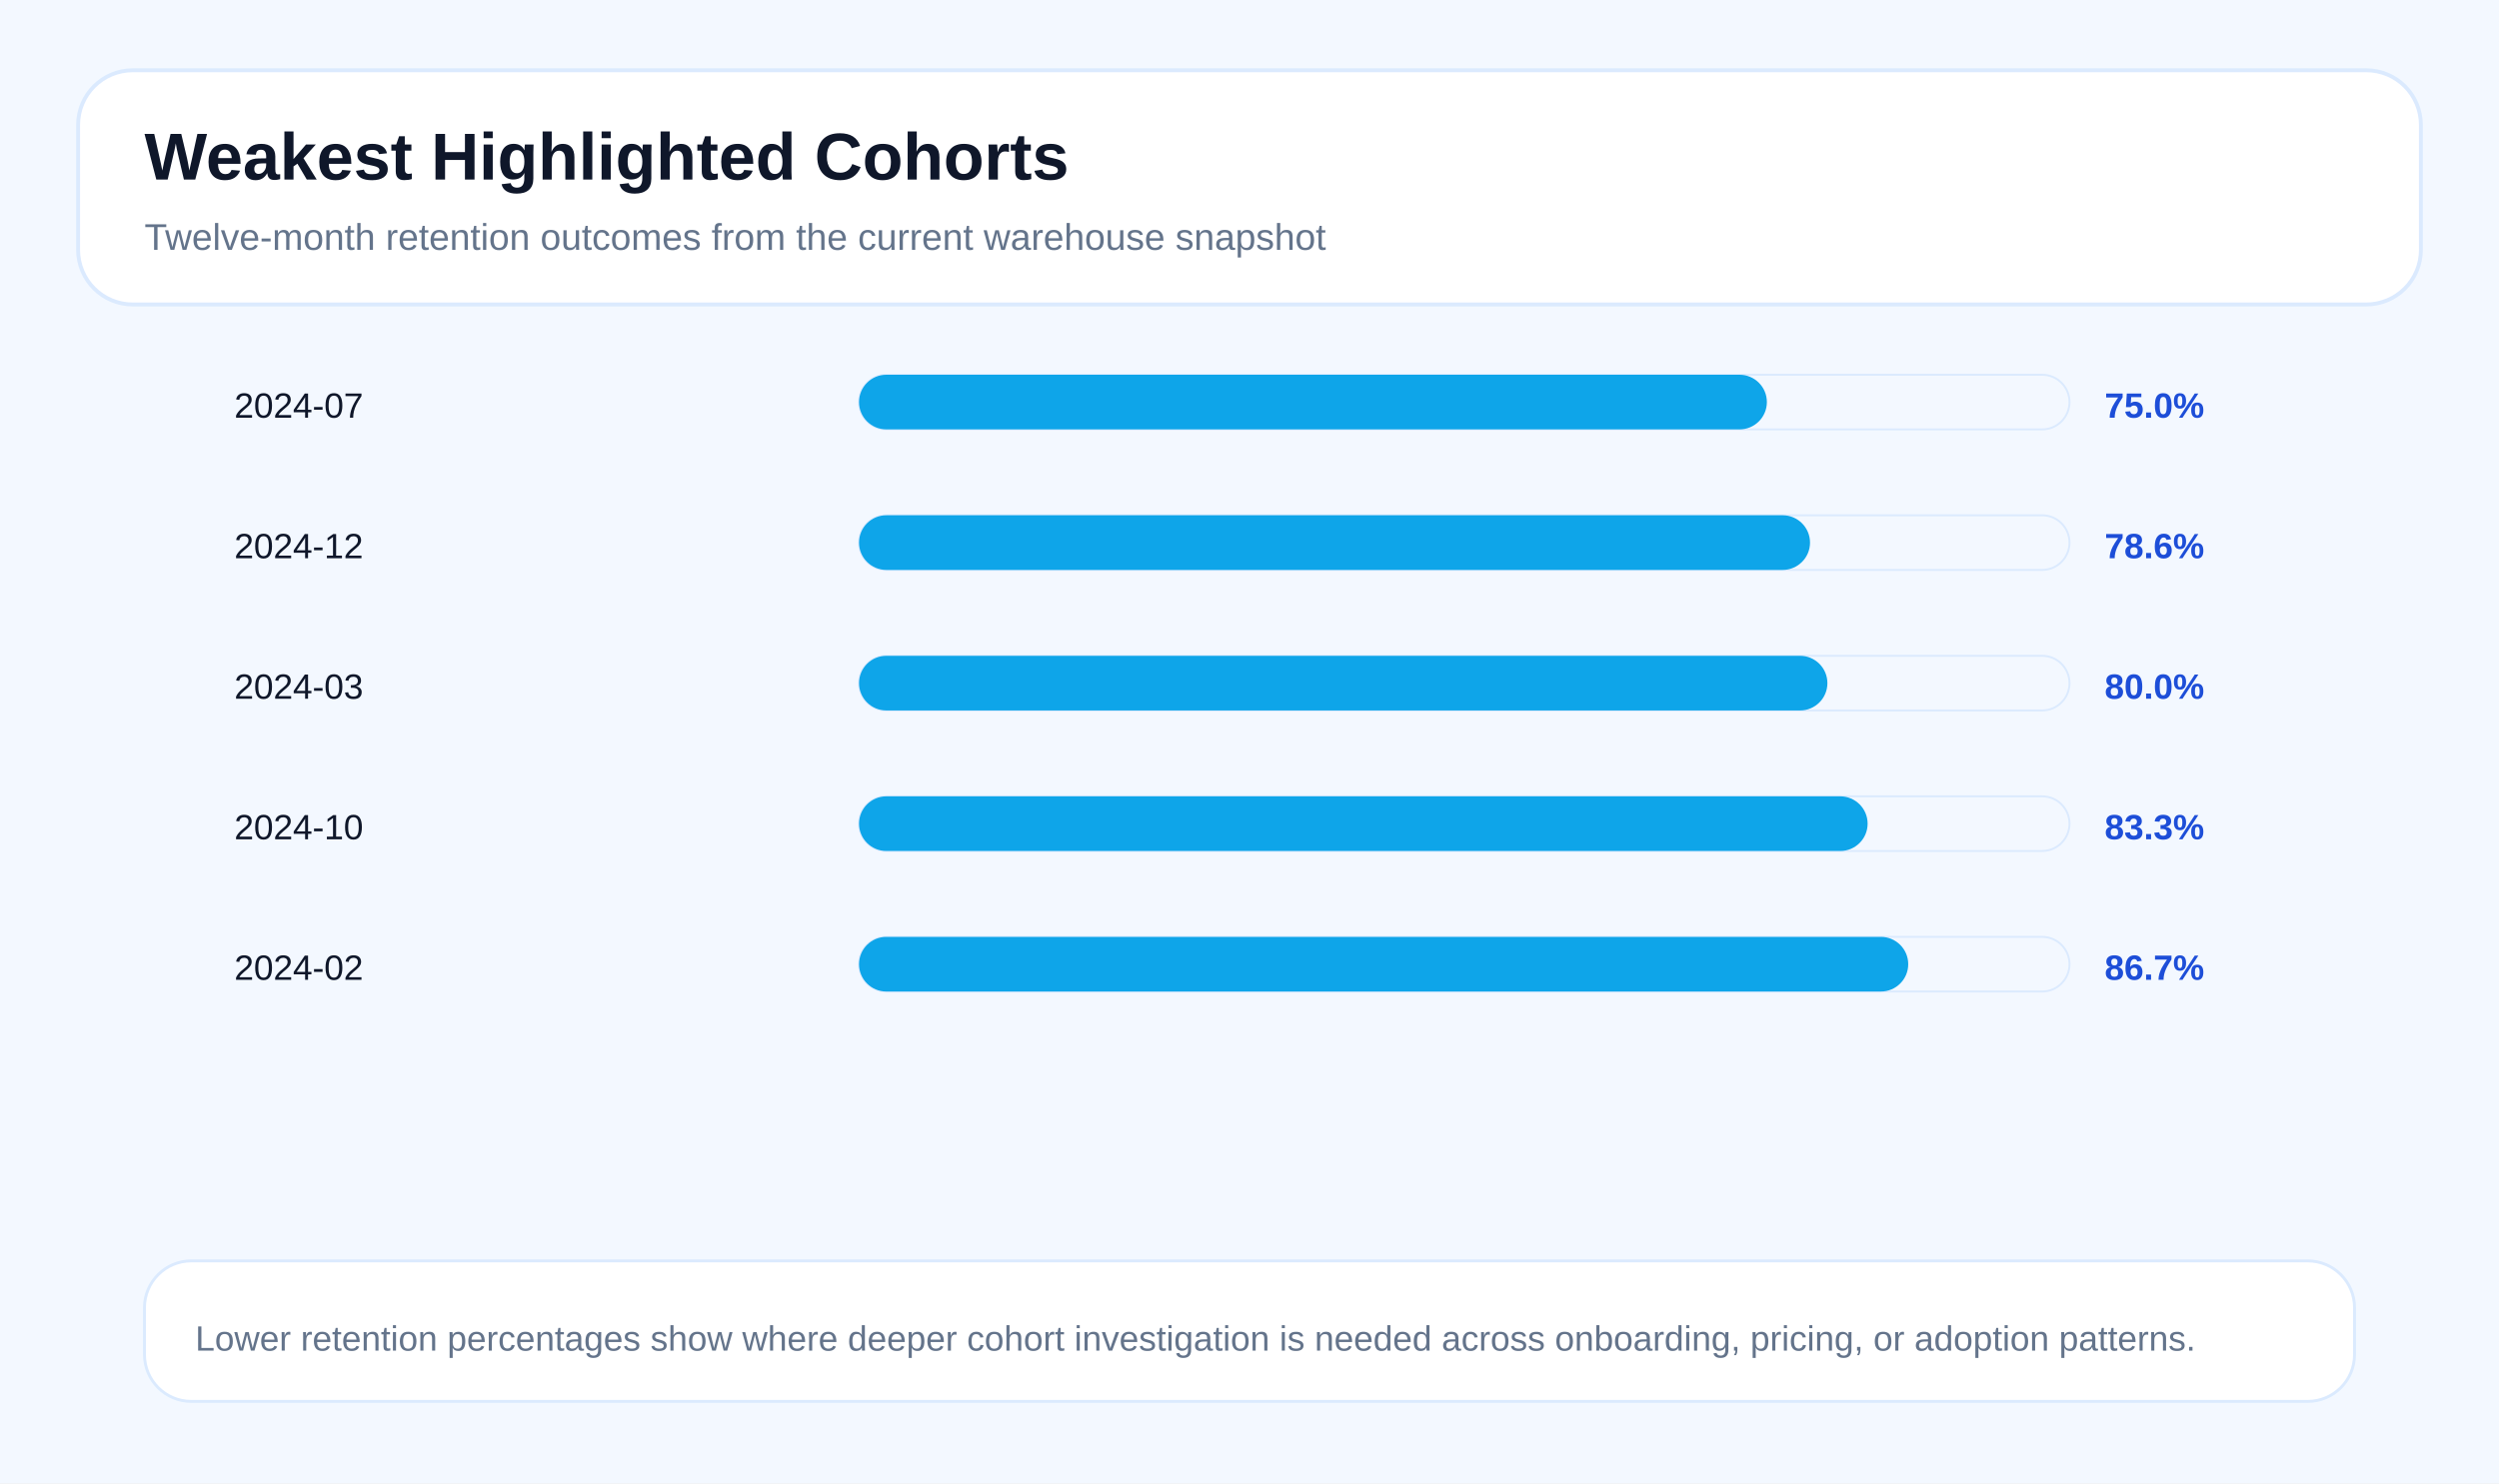
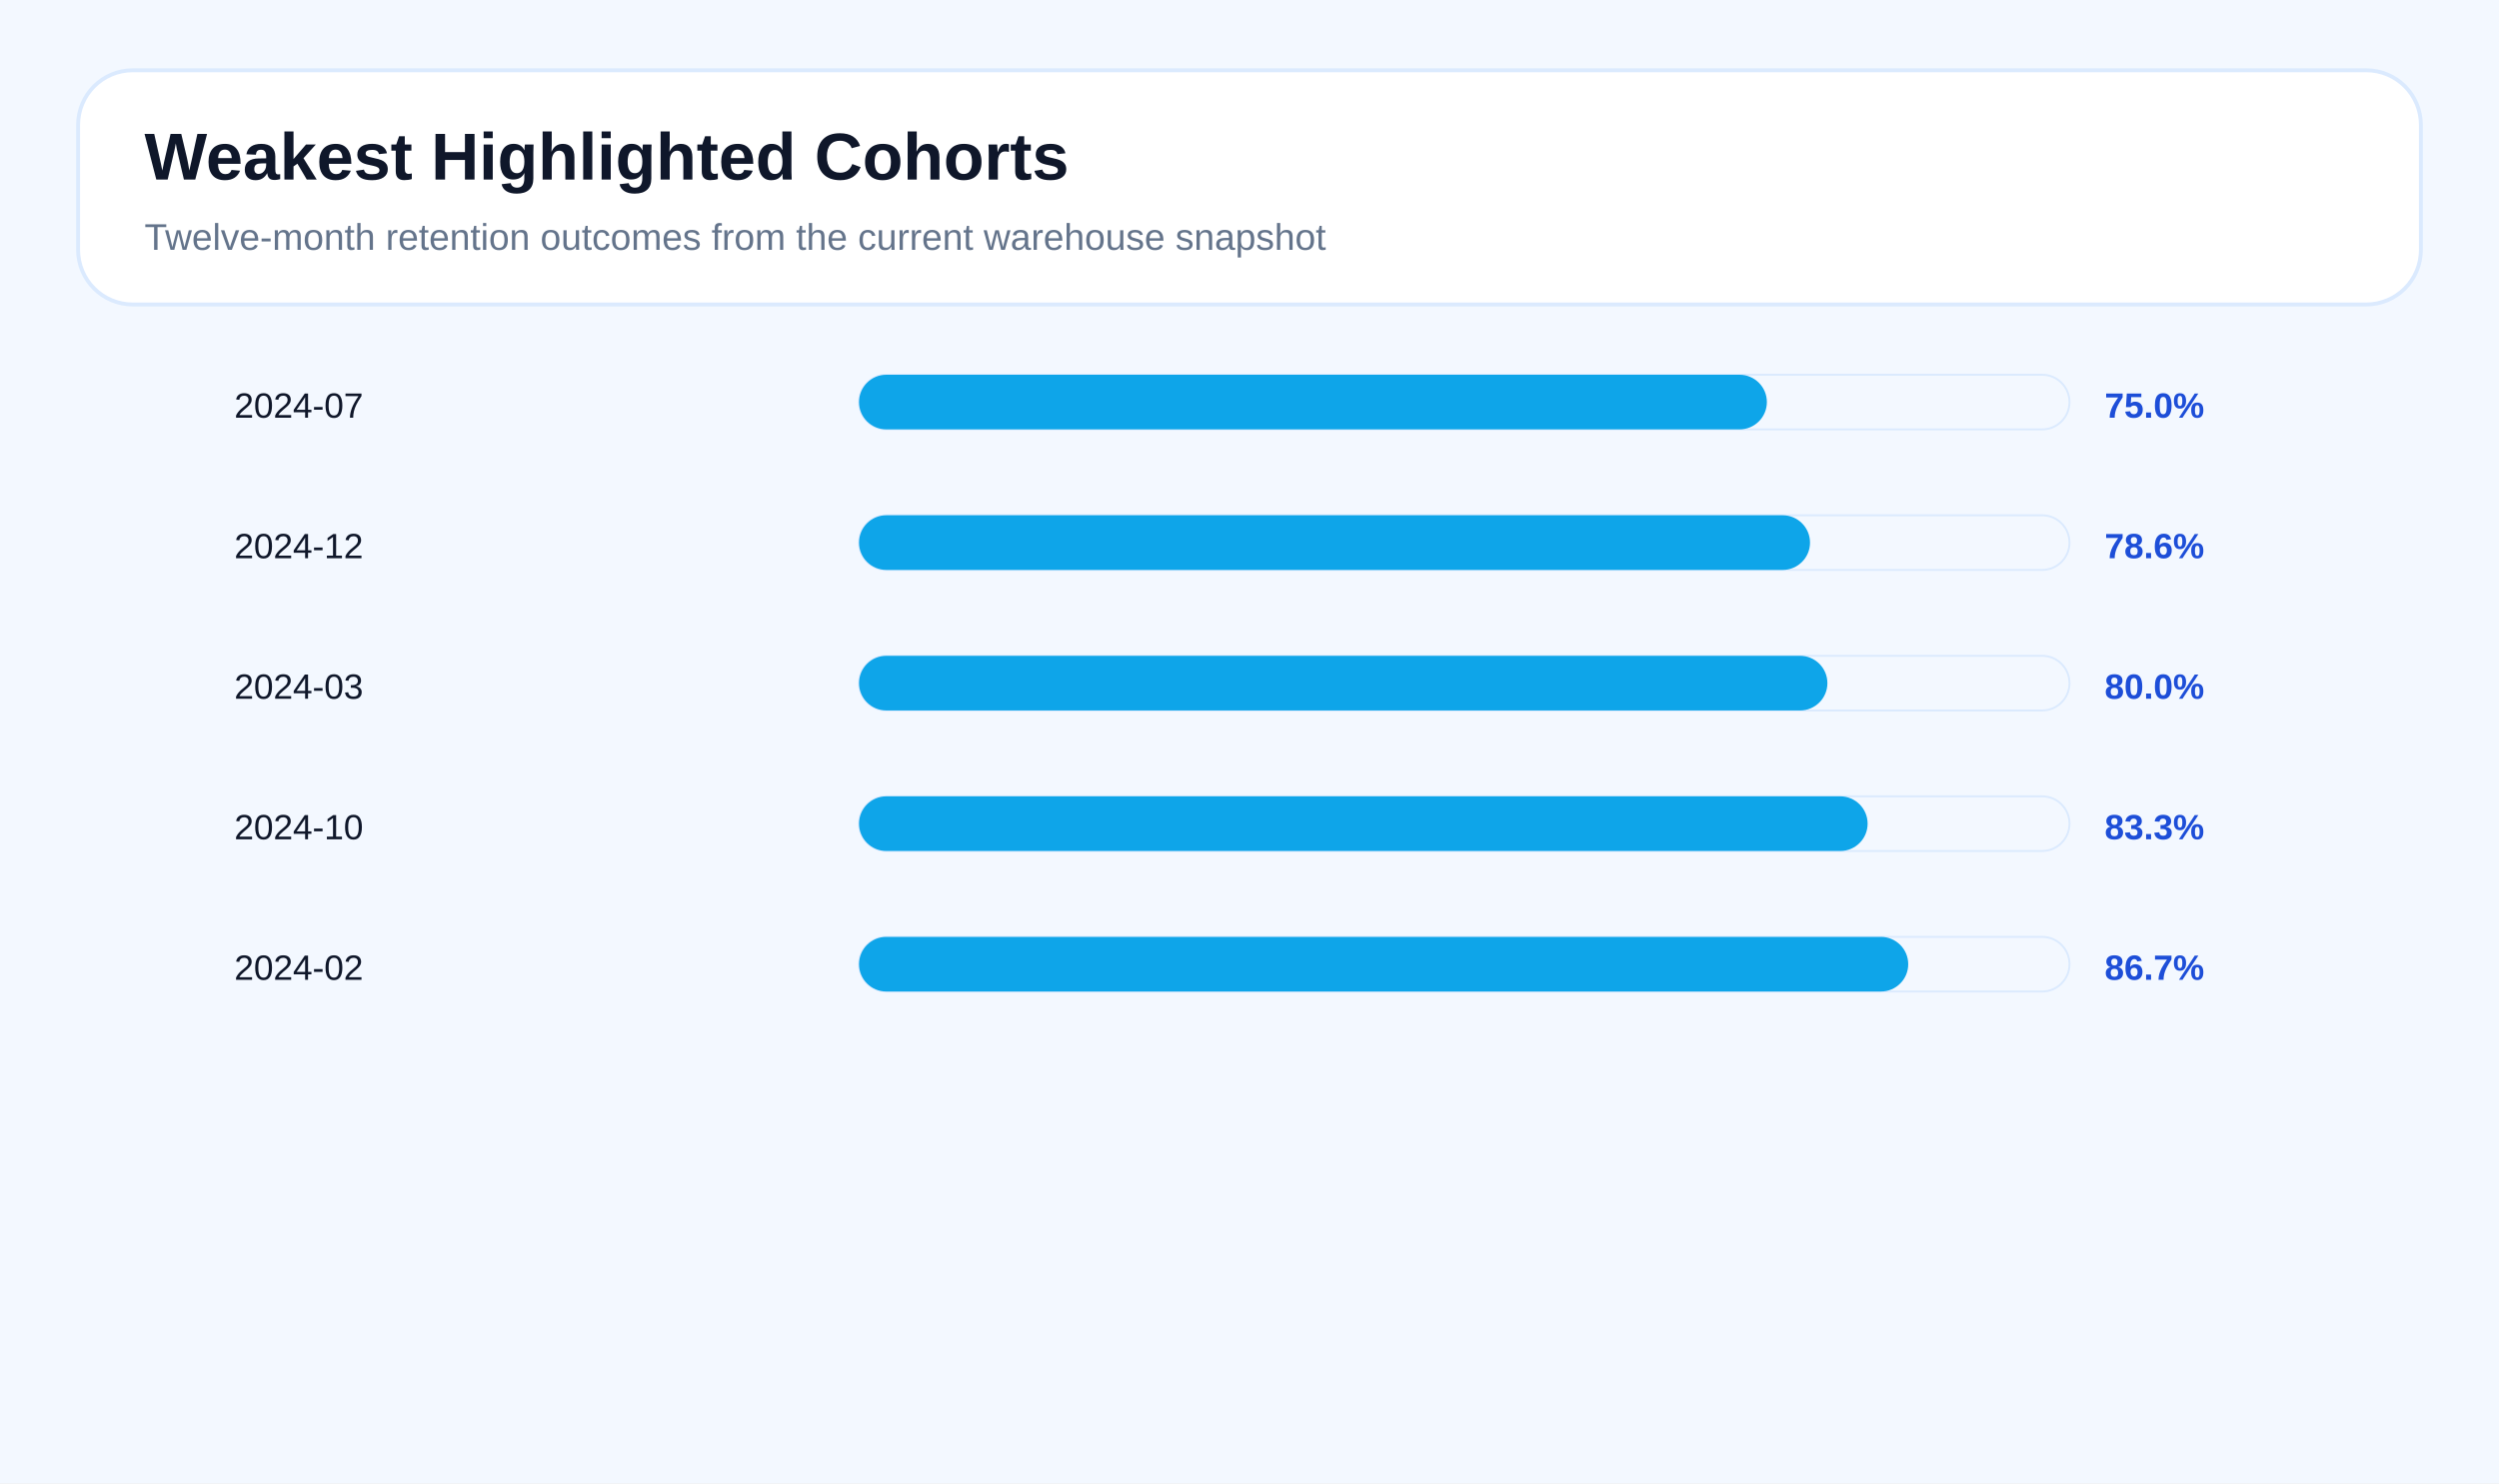
<svg xmlns="http://www.w3.org/2000/svg" width="1280" height="760" viewBox="0 0 1280 760" role="img" aria-label="Weakest Highlighted Cohorts">
  <rect width="1280" height="760" fill="#f3f8ff" />
  <rect x="40" y="36" width="1200" height="120" rx="28" fill="#ffffff" stroke="#dbeafe" stroke-width="2" />
  <text x="74" y="92" fill="#0f172a" font-size="34" font-family="Segoe UI, Arial, sans-serif" font-weight="700">Weakest Highlighted Cohorts</text>
  <text x="74" y="128" fill="#64748b" font-size="19" font-family="Segoe UI, Arial, sans-serif">Twelve-month retention outcomes from the current warehouse snapshot</text>
  <text x="120" y="214" fill="#0f172a" font-size="18" font-family="Segoe UI, Arial, sans-serif">2024-07</text>
  <rect x="440" y="192" width="620" height="28" rx="14" fill="#f3f8ff" stroke="#dbeafe" stroke-width="1" />
  <rect x="440" y="192" width="465.0" height="28" rx="14" fill="#0ea5e9" />
  <text x="1078" y="214" fill="#1d4ed8" font-size="18" font-family="Segoe UI, Arial, sans-serif" font-weight="700">75.0%</text>
  <text x="120" y="286" fill="#0f172a" font-size="18" font-family="Segoe UI, Arial, sans-serif">2024-12</text>
  <rect x="440" y="264" width="620" height="28" rx="14" fill="#f3f8ff" stroke="#dbeafe" stroke-width="1" />
  <rect x="440" y="264" width="487.1" height="28" rx="14" fill="#0ea5e9" />
  <text x="1078" y="286" fill="#1d4ed8" font-size="18" font-family="Segoe UI, Arial, sans-serif" font-weight="700">78.6%</text>
  <text x="120" y="358" fill="#0f172a" font-size="18" font-family="Segoe UI, Arial, sans-serif">2024-03</text>
  <rect x="440" y="336" width="620" height="28" rx="14" fill="#f3f8ff" stroke="#dbeafe" stroke-width="1" />
  <rect x="440" y="336" width="496.0" height="28" rx="14" fill="#0ea5e9" />
  <text x="1078" y="358" fill="#1d4ed8" font-size="18" font-family="Segoe UI, Arial, sans-serif" font-weight="700">80.0%</text>
  <text x="120" y="430" fill="#0f172a" font-size="18" font-family="Segoe UI, Arial, sans-serif">2024-10</text>
  <rect x="440" y="408" width="620" height="28" rx="14" fill="#f3f8ff" stroke="#dbeafe" stroke-width="1" />
  <rect x="440" y="408" width="516.6" height="28" rx="14" fill="#0ea5e9" />
  <text x="1078" y="430" fill="#1d4ed8" font-size="18" font-family="Segoe UI, Arial, sans-serif" font-weight="700">83.3%</text>
  <text x="120" y="502" fill="#0f172a" font-size="18" font-family="Segoe UI, Arial, sans-serif">2024-02</text>
  <rect x="440" y="480" width="620" height="28" rx="14" fill="#f3f8ff" stroke="#dbeafe" stroke-width="1" />
  <rect x="440" y="480" width="537.4" height="28" rx="14" fill="#0ea5e9" />
  <text x="1078" y="502" fill="#1d4ed8" font-size="18" font-family="Segoe UI, Arial, sans-serif" font-weight="700">86.7%</text>
-   <rect x="74" y="646" width="1132" height="72" rx="24" fill="#ffffff" stroke="#dbeafe" stroke-width="1.5" />
-   <text x="100" y="692" fill="#64748b" font-size="18" font-family="Segoe UI, Arial, sans-serif">Lower retention percentages show where deeper cohort investigation is needed across onboarding, pricing, or adoption patterns.</text>
</svg>
